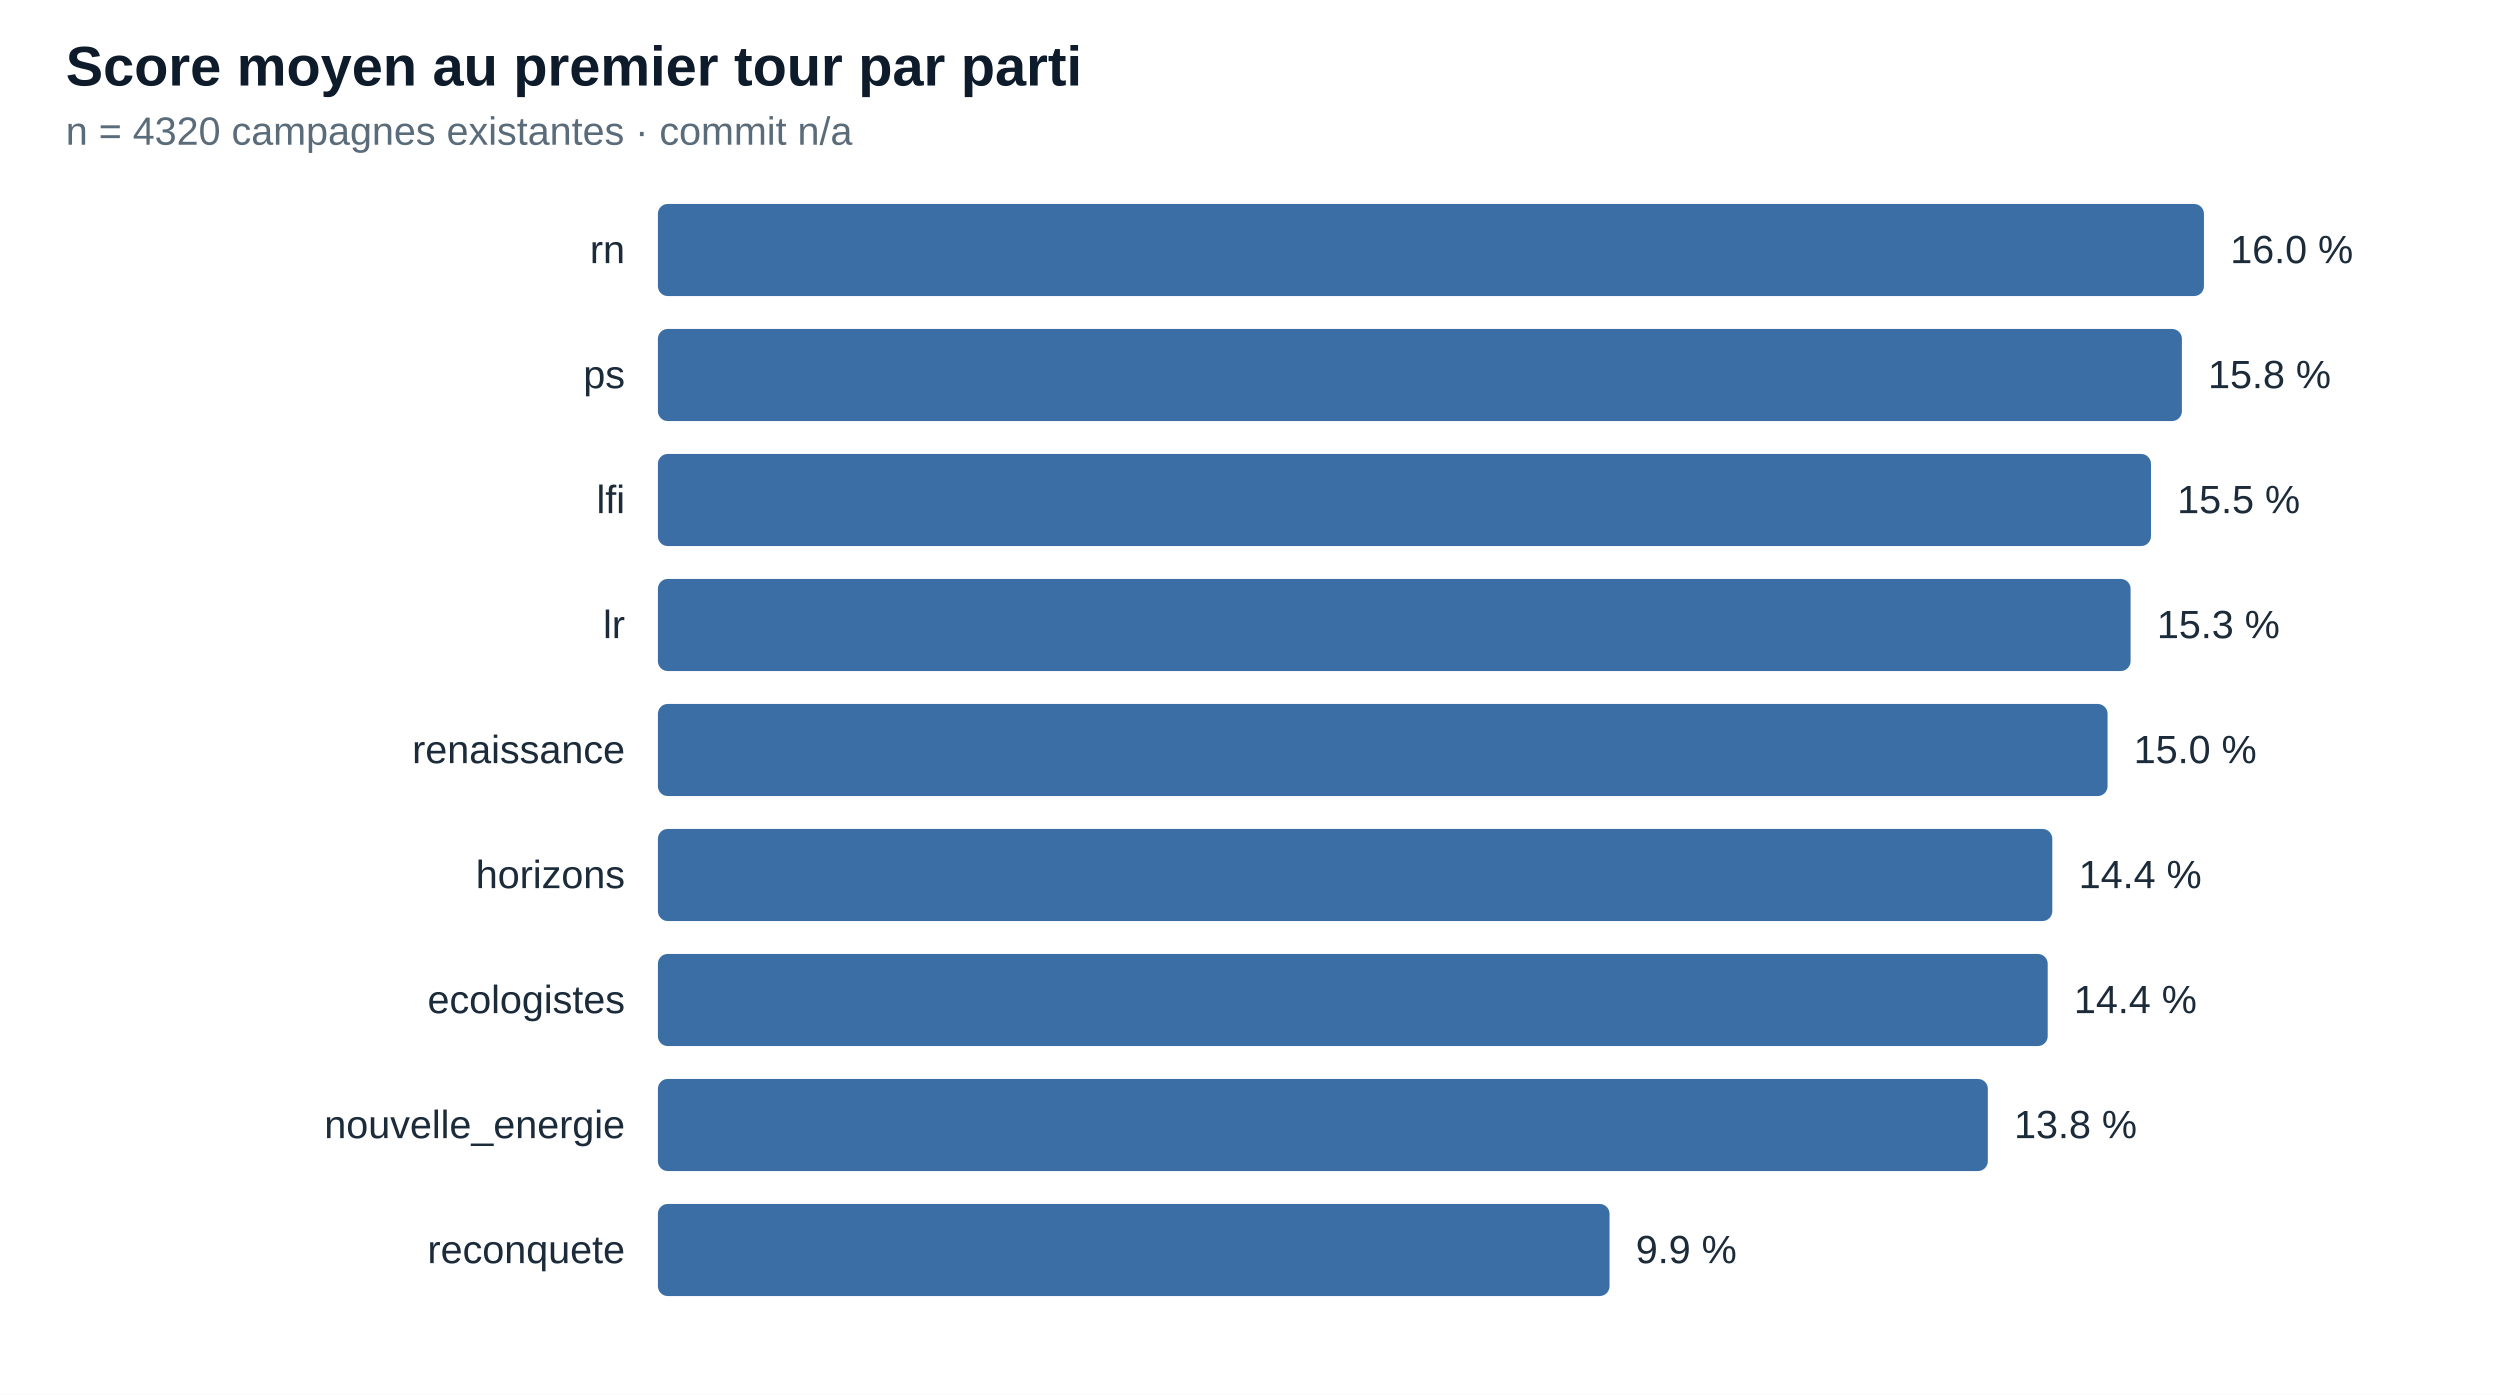
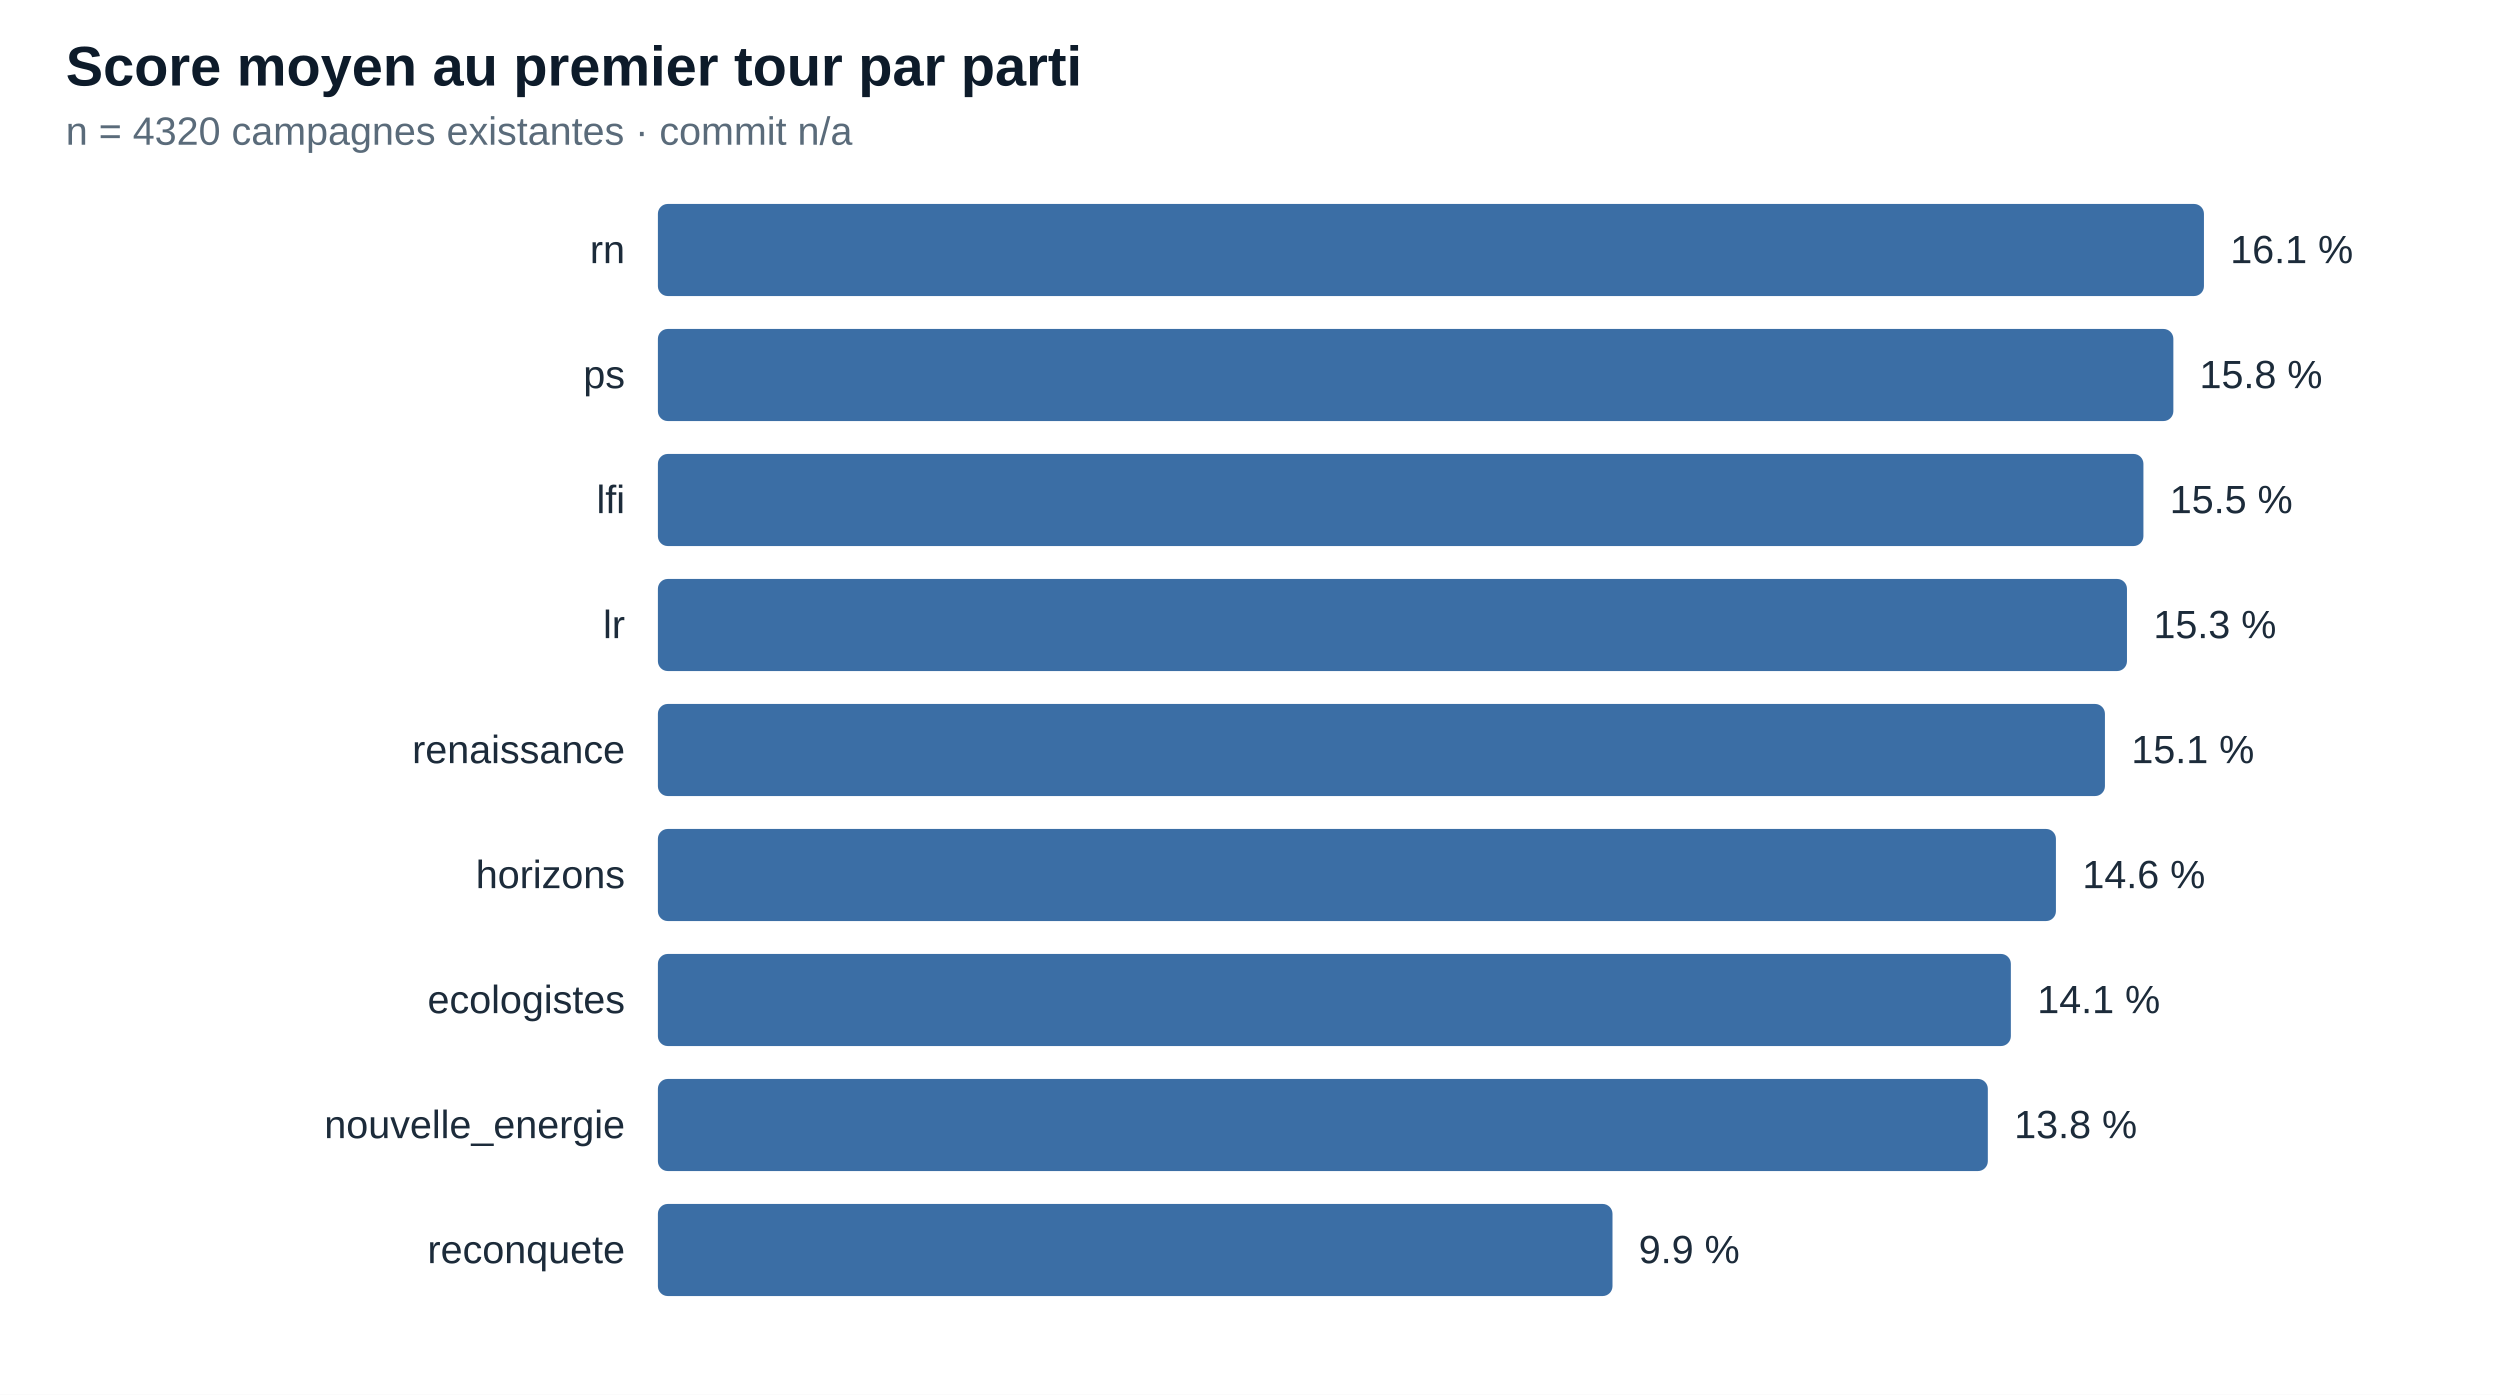
<svg xmlns="http://www.w3.org/2000/svg" width="760" height="424" viewBox="0 0 760 424">
  <rect width="760" height="424" fill="#ffffff" />
  <text x="20" y="26" font-size="17" font-weight="700" fill="#0d1b2a" style="font-family:Arial,Helvetica,sans-serif">Score moyen au premier tour par parti</text>
  <text x="20" y="44" font-size="12" fill="#5a6b7a" style="font-family:Arial,Helvetica,sans-serif">n = 4320 campagnes existantes · commit n/a</text>
  <text x="190" y="80" text-anchor="end" font-size="12" fill="#1c2b3a" style="font-family:Arial,Helvetica,sans-serif">rn</text>
  <rect x="200" y="62" width="470.0" height="28" fill="#3b6ea5" rx="3" />
-   <text x="678" y="80" font-size="12" fill="#1c2b3a" style="font-family:Arial,Helvetica,sans-serif">16.0 %</text>
+   <text x="678" y="80" font-size="12" fill="#1c2b3a" style="font-family:Arial,Helvetica,sans-serif">16.1 %</text>
  <text x="190" y="118" text-anchor="end" font-size="12" fill="#1c2b3a" style="font-family:Arial,Helvetica,sans-serif">ps</text>
-   <rect x="200" y="100" width="463.3" height="28" fill="#3b6ea5" rx="3" />
-   <text x="671.252" y="118" font-size="12" fill="#1c2b3a" style="font-family:Arial,Helvetica,sans-serif">15.8 %</text>
+   <rect x="200" y="100" width="460.7" height="28" fill="#3b6ea5" rx="3" />
+   <text x="668.658" y="118" font-size="12" fill="#1c2b3a" style="font-family:Arial,Helvetica,sans-serif">15.8 %</text>
  <text x="190" y="156" text-anchor="end" font-size="12" fill="#1c2b3a" style="font-family:Arial,Helvetica,sans-serif">lfi</text>
-   <rect x="200" y="138" width="453.9" height="28" fill="#3b6ea5" rx="3" />
-   <text x="661.864" y="156" font-size="12" fill="#1c2b3a" style="font-family:Arial,Helvetica,sans-serif">15.5 %</text>
+   <rect x="200" y="138" width="451.6" height="28" fill="#3b6ea5" rx="3" />
+   <text x="659.609" y="156" font-size="12" fill="#1c2b3a" style="font-family:Arial,Helvetica,sans-serif">15.5 %</text>
  <text x="190" y="194" text-anchor="end" font-size="12" fill="#1c2b3a" style="font-family:Arial,Helvetica,sans-serif">lr</text>
-   <rect x="200" y="176" width="447.7" height="28" fill="#3b6ea5" rx="3" />
-   <text x="655.703" y="194" font-size="12" fill="#1c2b3a" style="font-family:Arial,Helvetica,sans-serif">15.3 %</text>
+   <rect x="200" y="176" width="446.6" height="28" fill="#3b6ea5" rx="3" />
+   <text x="654.646" y="194" font-size="12" fill="#1c2b3a" style="font-family:Arial,Helvetica,sans-serif">15.3 %</text>
  <text x="190" y="232" text-anchor="end" font-size="12" fill="#1c2b3a" style="font-family:Arial,Helvetica,sans-serif">renaissance</text>
-   <rect x="200" y="214" width="440.7" height="28" fill="#3b6ea5" rx="3" />
-   <text x="648.662" y="232" font-size="12" fill="#1c2b3a" style="font-family:Arial,Helvetica,sans-serif">15.0 %</text>
+   <rect x="200" y="214" width="439.9" height="28" fill="#3b6ea5" rx="3" />
+   <text x="647.932" y="232" font-size="12" fill="#1c2b3a" style="font-family:Arial,Helvetica,sans-serif">15.1 %</text>
  <text x="190" y="270" text-anchor="end" font-size="12" fill="#1c2b3a" style="font-family:Arial,Helvetica,sans-serif">horizons</text>
-   <rect x="200" y="252" width="423.9" height="28" fill="#3b6ea5" rx="3" />
-   <text x="631.939" y="270" font-size="12" fill="#1c2b3a" style="font-family:Arial,Helvetica,sans-serif">14.4 %</text>
+   <rect x="200" y="252" width="425.0" height="28" fill="#3b6ea5" rx="3" />
+   <text x="633.043" y="270" font-size="12" fill="#1c2b3a" style="font-family:Arial,Helvetica,sans-serif">14.6 %</text>
  <text x="190" y="308" text-anchor="end" font-size="12" fill="#1c2b3a" style="font-family:Arial,Helvetica,sans-serif">ecologistes</text>
-   <rect x="200" y="290" width="422.5" height="28" fill="#3b6ea5" rx="3" />
-   <text x="630.472" y="308" font-size="12" fill="#1c2b3a" style="font-family:Arial,Helvetica,sans-serif">14.4 %</text>
+   <rect x="200" y="290" width="411.3" height="28" fill="#3b6ea5" rx="3" />
+   <text x="619.323" y="308" font-size="12" fill="#1c2b3a" style="font-family:Arial,Helvetica,sans-serif">14.1 %</text>
  <text x="190" y="346" text-anchor="end" font-size="12" fill="#1c2b3a" style="font-family:Arial,Helvetica,sans-serif">nouvelle_energie</text>
  <rect x="200" y="328" width="404.3" height="28" fill="#3b6ea5" rx="3" />
-   <text x="612.282" y="346" font-size="12" fill="#1c2b3a" style="font-family:Arial,Helvetica,sans-serif">13.8 %</text>
+   <text x="612.317" y="346" font-size="12" fill="#1c2b3a" style="font-family:Arial,Helvetica,sans-serif">13.8 %</text>
  <text x="190" y="384" text-anchor="end" font-size="12" fill="#1c2b3a" style="font-family:Arial,Helvetica,sans-serif">reconquete</text>
-   <rect x="200" y="366" width="289.3" height="28" fill="#3b6ea5" rx="3" />
-   <text x="497.276" y="384" font-size="12" fill="#1c2b3a" style="font-family:Arial,Helvetica,sans-serif">9.9 %</text>
+   <rect x="200" y="366" width="290.2" height="28" fill="#3b6ea5" rx="3" />
+   <text x="498.174" y="384" font-size="12" fill="#1c2b3a" style="font-family:Arial,Helvetica,sans-serif">9.9 %</text>
</svg>
